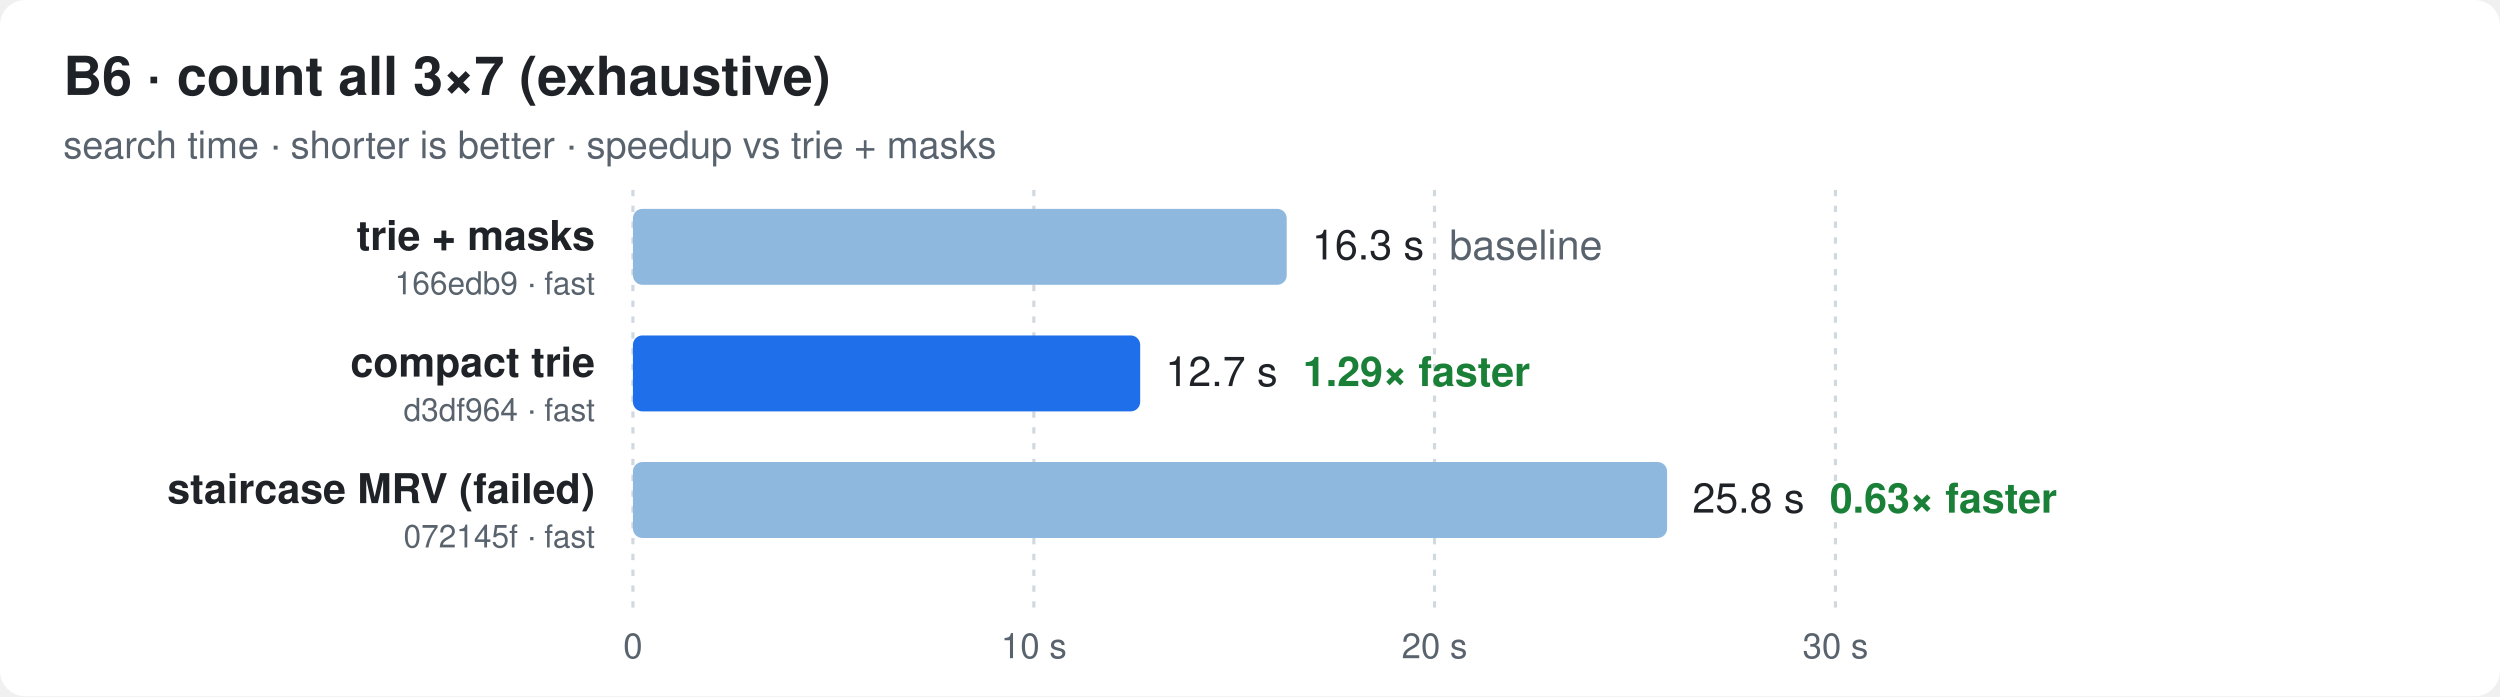
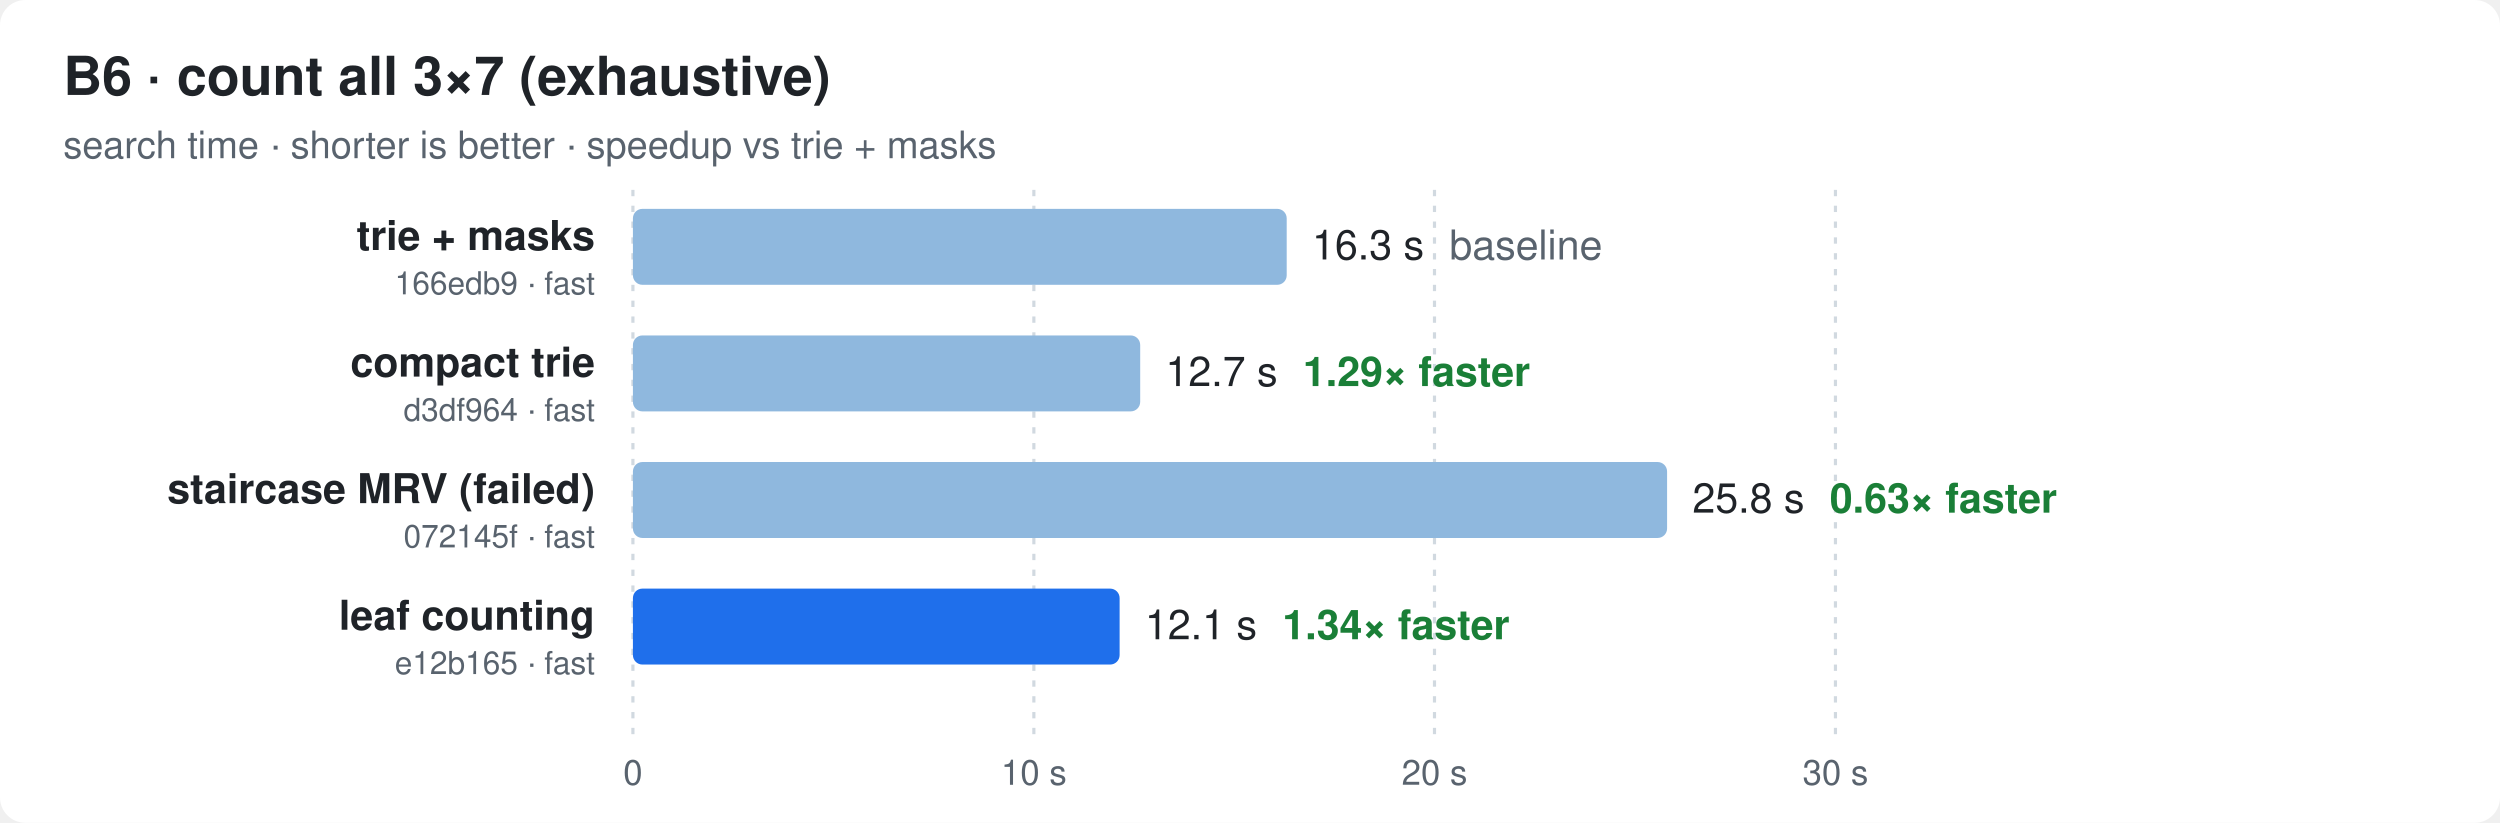
- <svg xmlns="http://www.w3.org/2000/svg" width="790" height="220" viewBox="0 0 790 220" font-family="ui-sans-serif,-apple-system,Segoe UI,Helvetica,Arial,sans-serif">
+ <svg xmlns="http://www.w3.org/2000/svg" width="790" height="260" viewBox="0 0 790 260" font-family="ui-sans-serif,-apple-system,Segoe UI,Helvetica,Arial,sans-serif">
  <style>
  .bg{fill:#ffffff} .t{fill:#1f2328} .m{fill:#59636e} .g{stroke:#d1d9e0}
  .bar{fill:#8fb8de} .best{fill:#1f6feb} .x{fill:#1a7f37;font-weight:600}
  @media (prefers-color-scheme: dark){
    .bg{fill:#0d1117} .t{fill:#e6edf3} .m{fill:#9198a1} .g{stroke:#30363d}
    .bar{fill:#2f5f8f} .best{fill:#4493f8} .x{fill:#3fb950}
  }
</style>
-   <rect class="bg" width="790" height="220" rx="8" />
+   <rect class="bg" width="790" height="260" rx="8" />
  <text class="t" x="20" y="30" font-size="17" font-weight="700">B6 · count all 3×7 (exhaustive)</text>
  <text class="m" x="20" y="50" font-size="12">search time · shorter is better · speedup vs trie + masks</text>
-   <line class="g" x1="200.0" x2="200.0" y1="60" y2="192" stroke-dasharray="2 3" />
-   <text class="m" x="200.0" y="208" font-size="11" text-anchor="middle">0</text>
-   <line class="g" x1="326.7" x2="326.7" y1="60" y2="192" stroke-dasharray="2 3" />
-   <text class="m" x="326.7" y="208" font-size="11" text-anchor="middle">10 s</text>
-   <line class="g" x1="453.3" x2="453.3" y1="60" y2="192" stroke-dasharray="2 3" />
-   <text class="m" x="453.3" y="208" font-size="11" text-anchor="middle">20 s</text>
-   <line class="g" x1="580.0" x2="580.0" y1="60" y2="192" stroke-dasharray="2 3" />
-   <text class="m" x="580.0" y="208" font-size="11" text-anchor="middle">30 s</text>
+   <line class="g" x1="200.0" x2="200.0" y1="60" y2="232" stroke-dasharray="2 3" />
+   <text class="m" x="200.0" y="248" font-size="11" text-anchor="middle">0</text>
+   <line class="g" x1="326.7" x2="326.7" y1="60" y2="232" stroke-dasharray="2 3" />
+   <text class="m" x="326.7" y="248" font-size="11" text-anchor="middle">10 s</text>
+   <line class="g" x1="453.3" x2="453.3" y1="60" y2="232" stroke-dasharray="2 3" />
+   <text class="m" x="453.3" y="248" font-size="11" text-anchor="middle">20 s</text>
+   <line class="g" x1="580.0" x2="580.0" y1="60" y2="232" stroke-dasharray="2 3" />
+   <text class="m" x="580.0" y="248" font-size="11" text-anchor="middle">30 s</text>
  <text class="t" x="188" y="79.0" font-size="13" font-weight="600" text-anchor="end">trie + masks</text>
  <text class="m" x="188" y="93.0" font-size="10" text-anchor="end">166edb9 · fast</text>
  <rect class="bar" x="200" y="66" width="206.6" height="24" rx="3" />
  <text class="t" x="414.6" y="82.0" font-size="13">16.3 s<tspan class="m" dx="8">baseline</tspan>
  </text>
  <text class="t" x="188" y="119.0" font-size="13" font-weight="600" text-anchor="end">compact trie</text>
  <text class="m" x="188" y="133.0" font-size="10" text-anchor="end">d3df964 · fast</text>
-   <rect class="best" x="200" y="106" width="160.3" height="24" rx="3" />
+   <rect class="bar" x="200" y="106" width="160.3" height="24" rx="3" />
  <text class="t" x="368.3" y="122.0" font-size="13">12.7 s<tspan class="x" dx="8">1.29× faster</tspan>
  </text>
  <text class="t" x="188" y="159.0" font-size="13" font-weight="600" text-anchor="end">staircase MRV (failed)</text>
  <text class="m" x="188" y="173.0" font-size="10" text-anchor="end">072145f · fast</text>
  <rect class="bar" x="200" y="146" width="326.8" height="24" rx="3" />
  <text class="t" x="534.8" y="162.0" font-size="13">25.8 s<tspan class="x" dx="8">0.63× faster</tspan>
  </text>
+   <text class="t" x="188" y="199.0" font-size="13" font-weight="600" text-anchor="end">leaf counting</text>
+   <text class="m" x="188" y="213.0" font-size="10" text-anchor="end">e12b165 · fast</text>
+   <rect class="best" x="200" y="186" width="153.8" height="24" rx="3" />
+   <text class="t" x="361.8" y="202.0" font-size="13">12.1 s<tspan class="x" dx="8">1.34× faster</tspan>
+   </text>
</svg>
